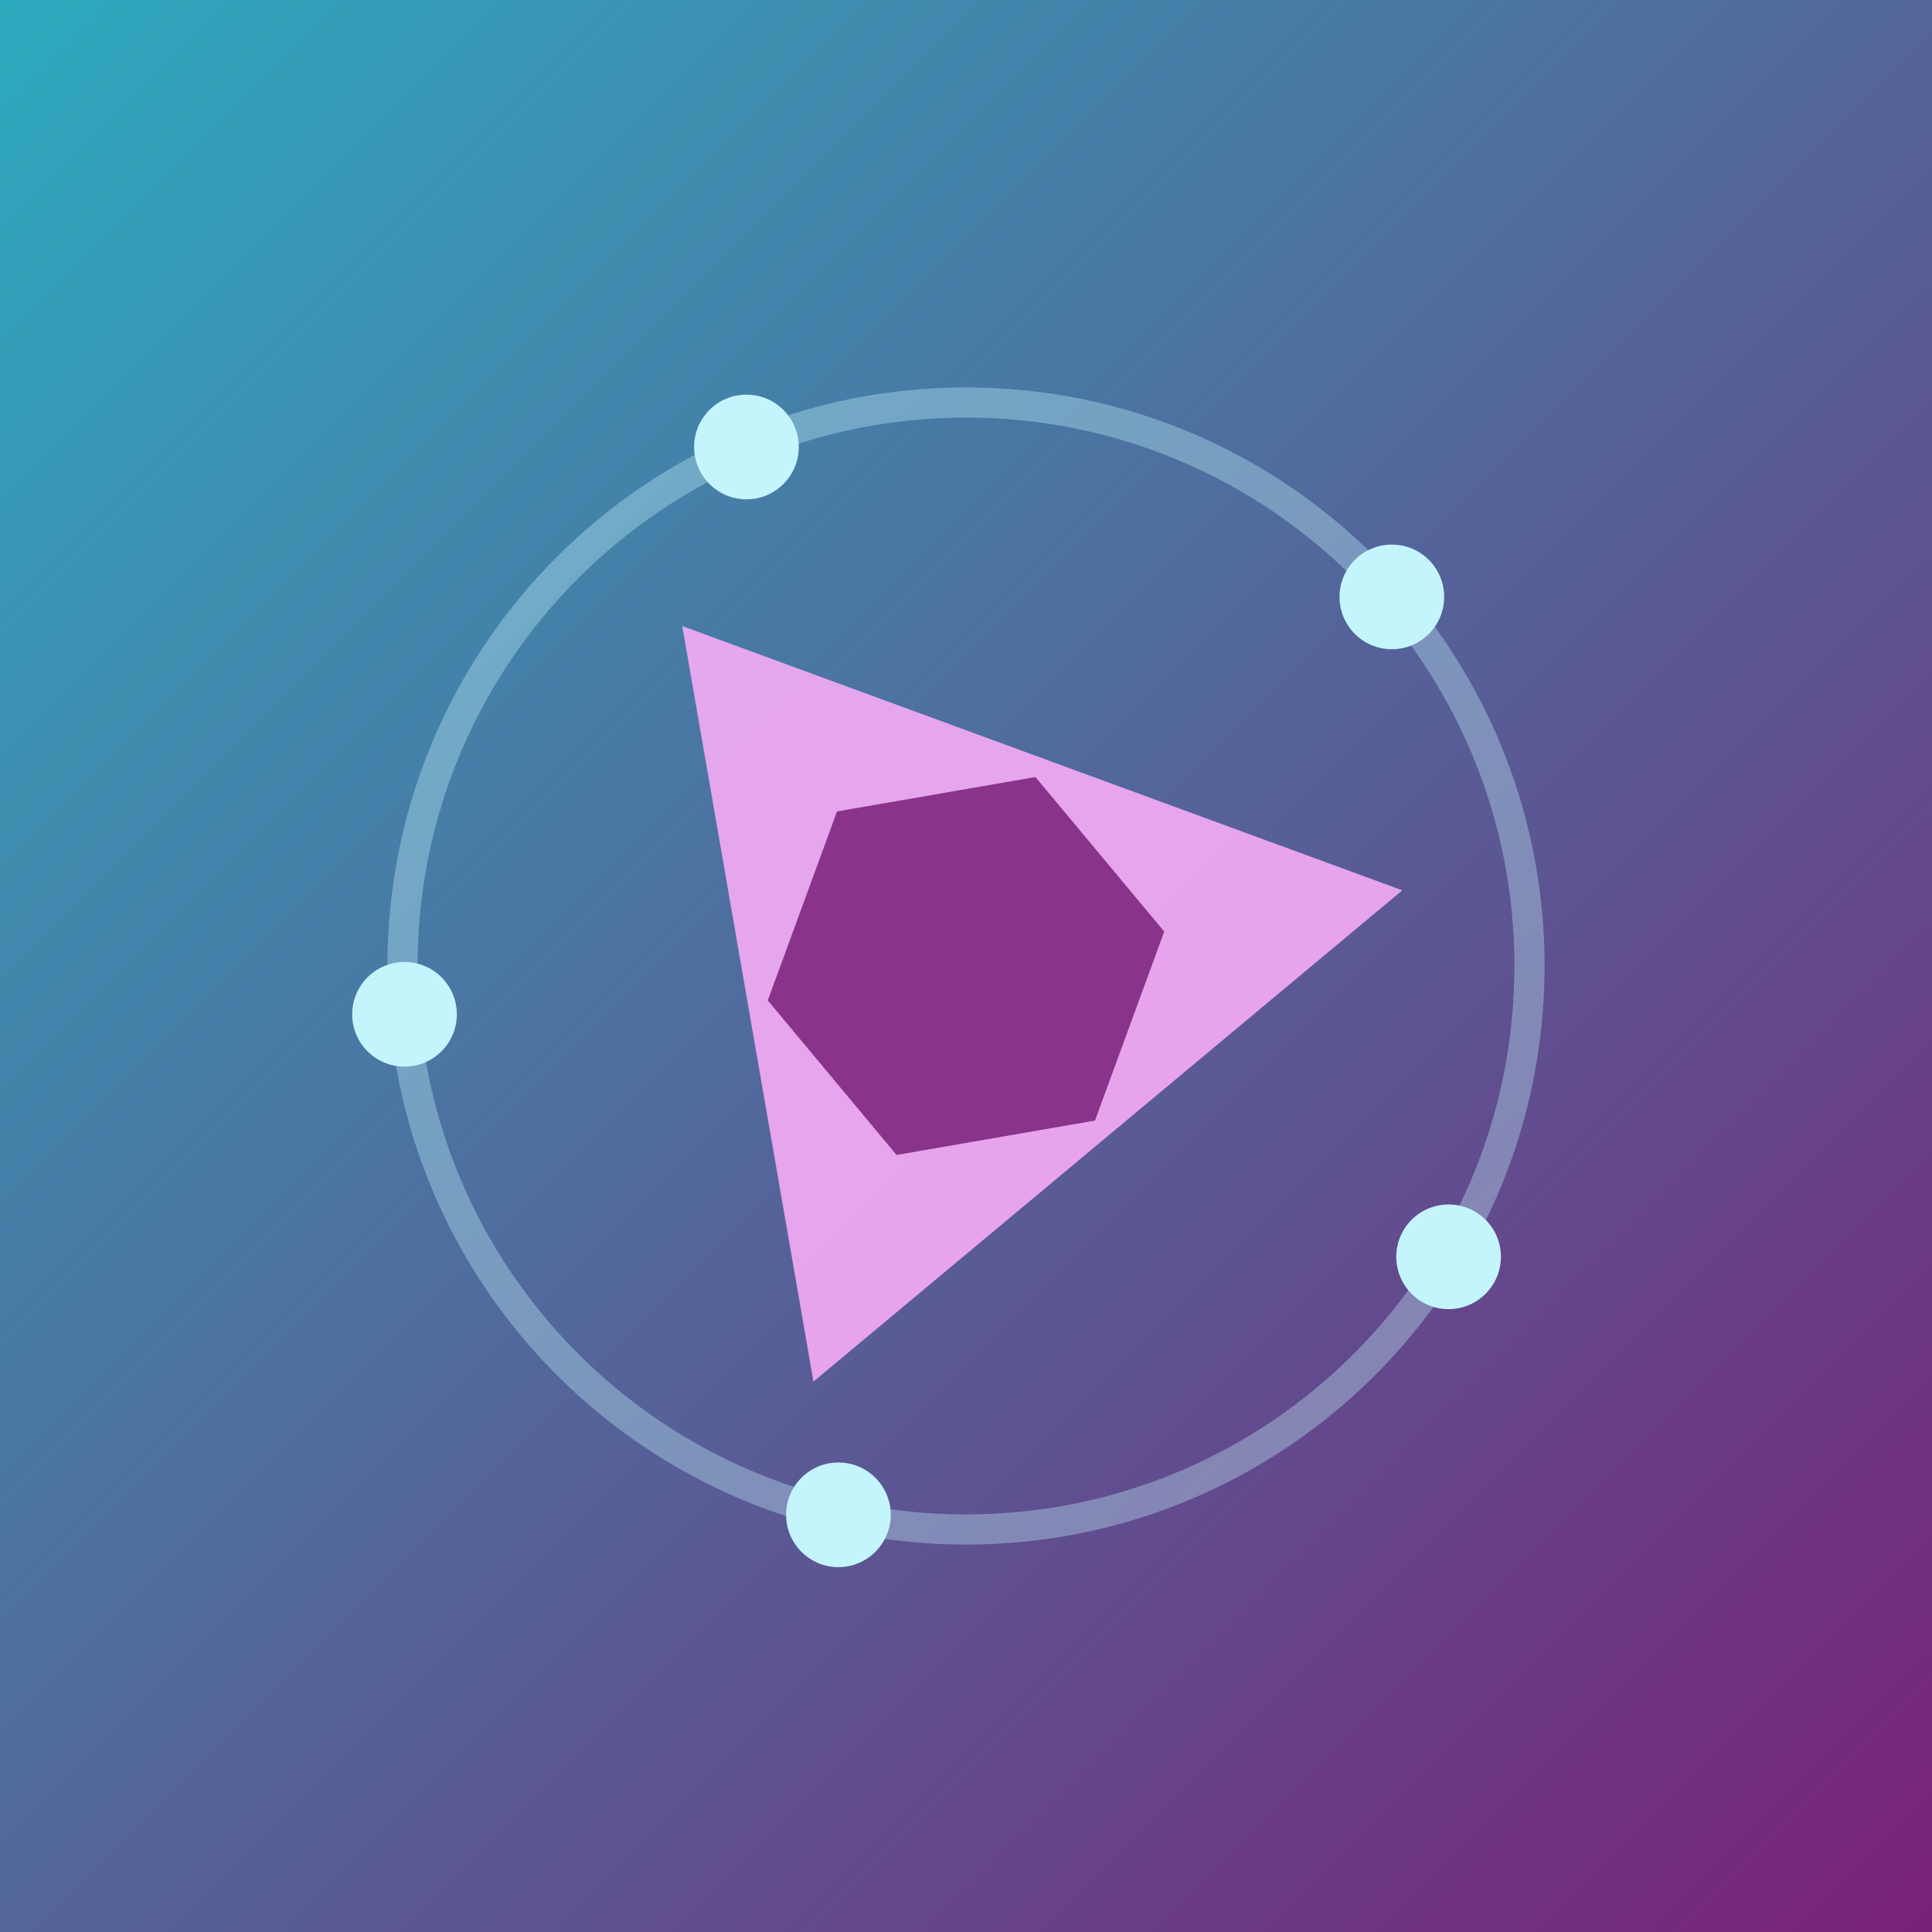
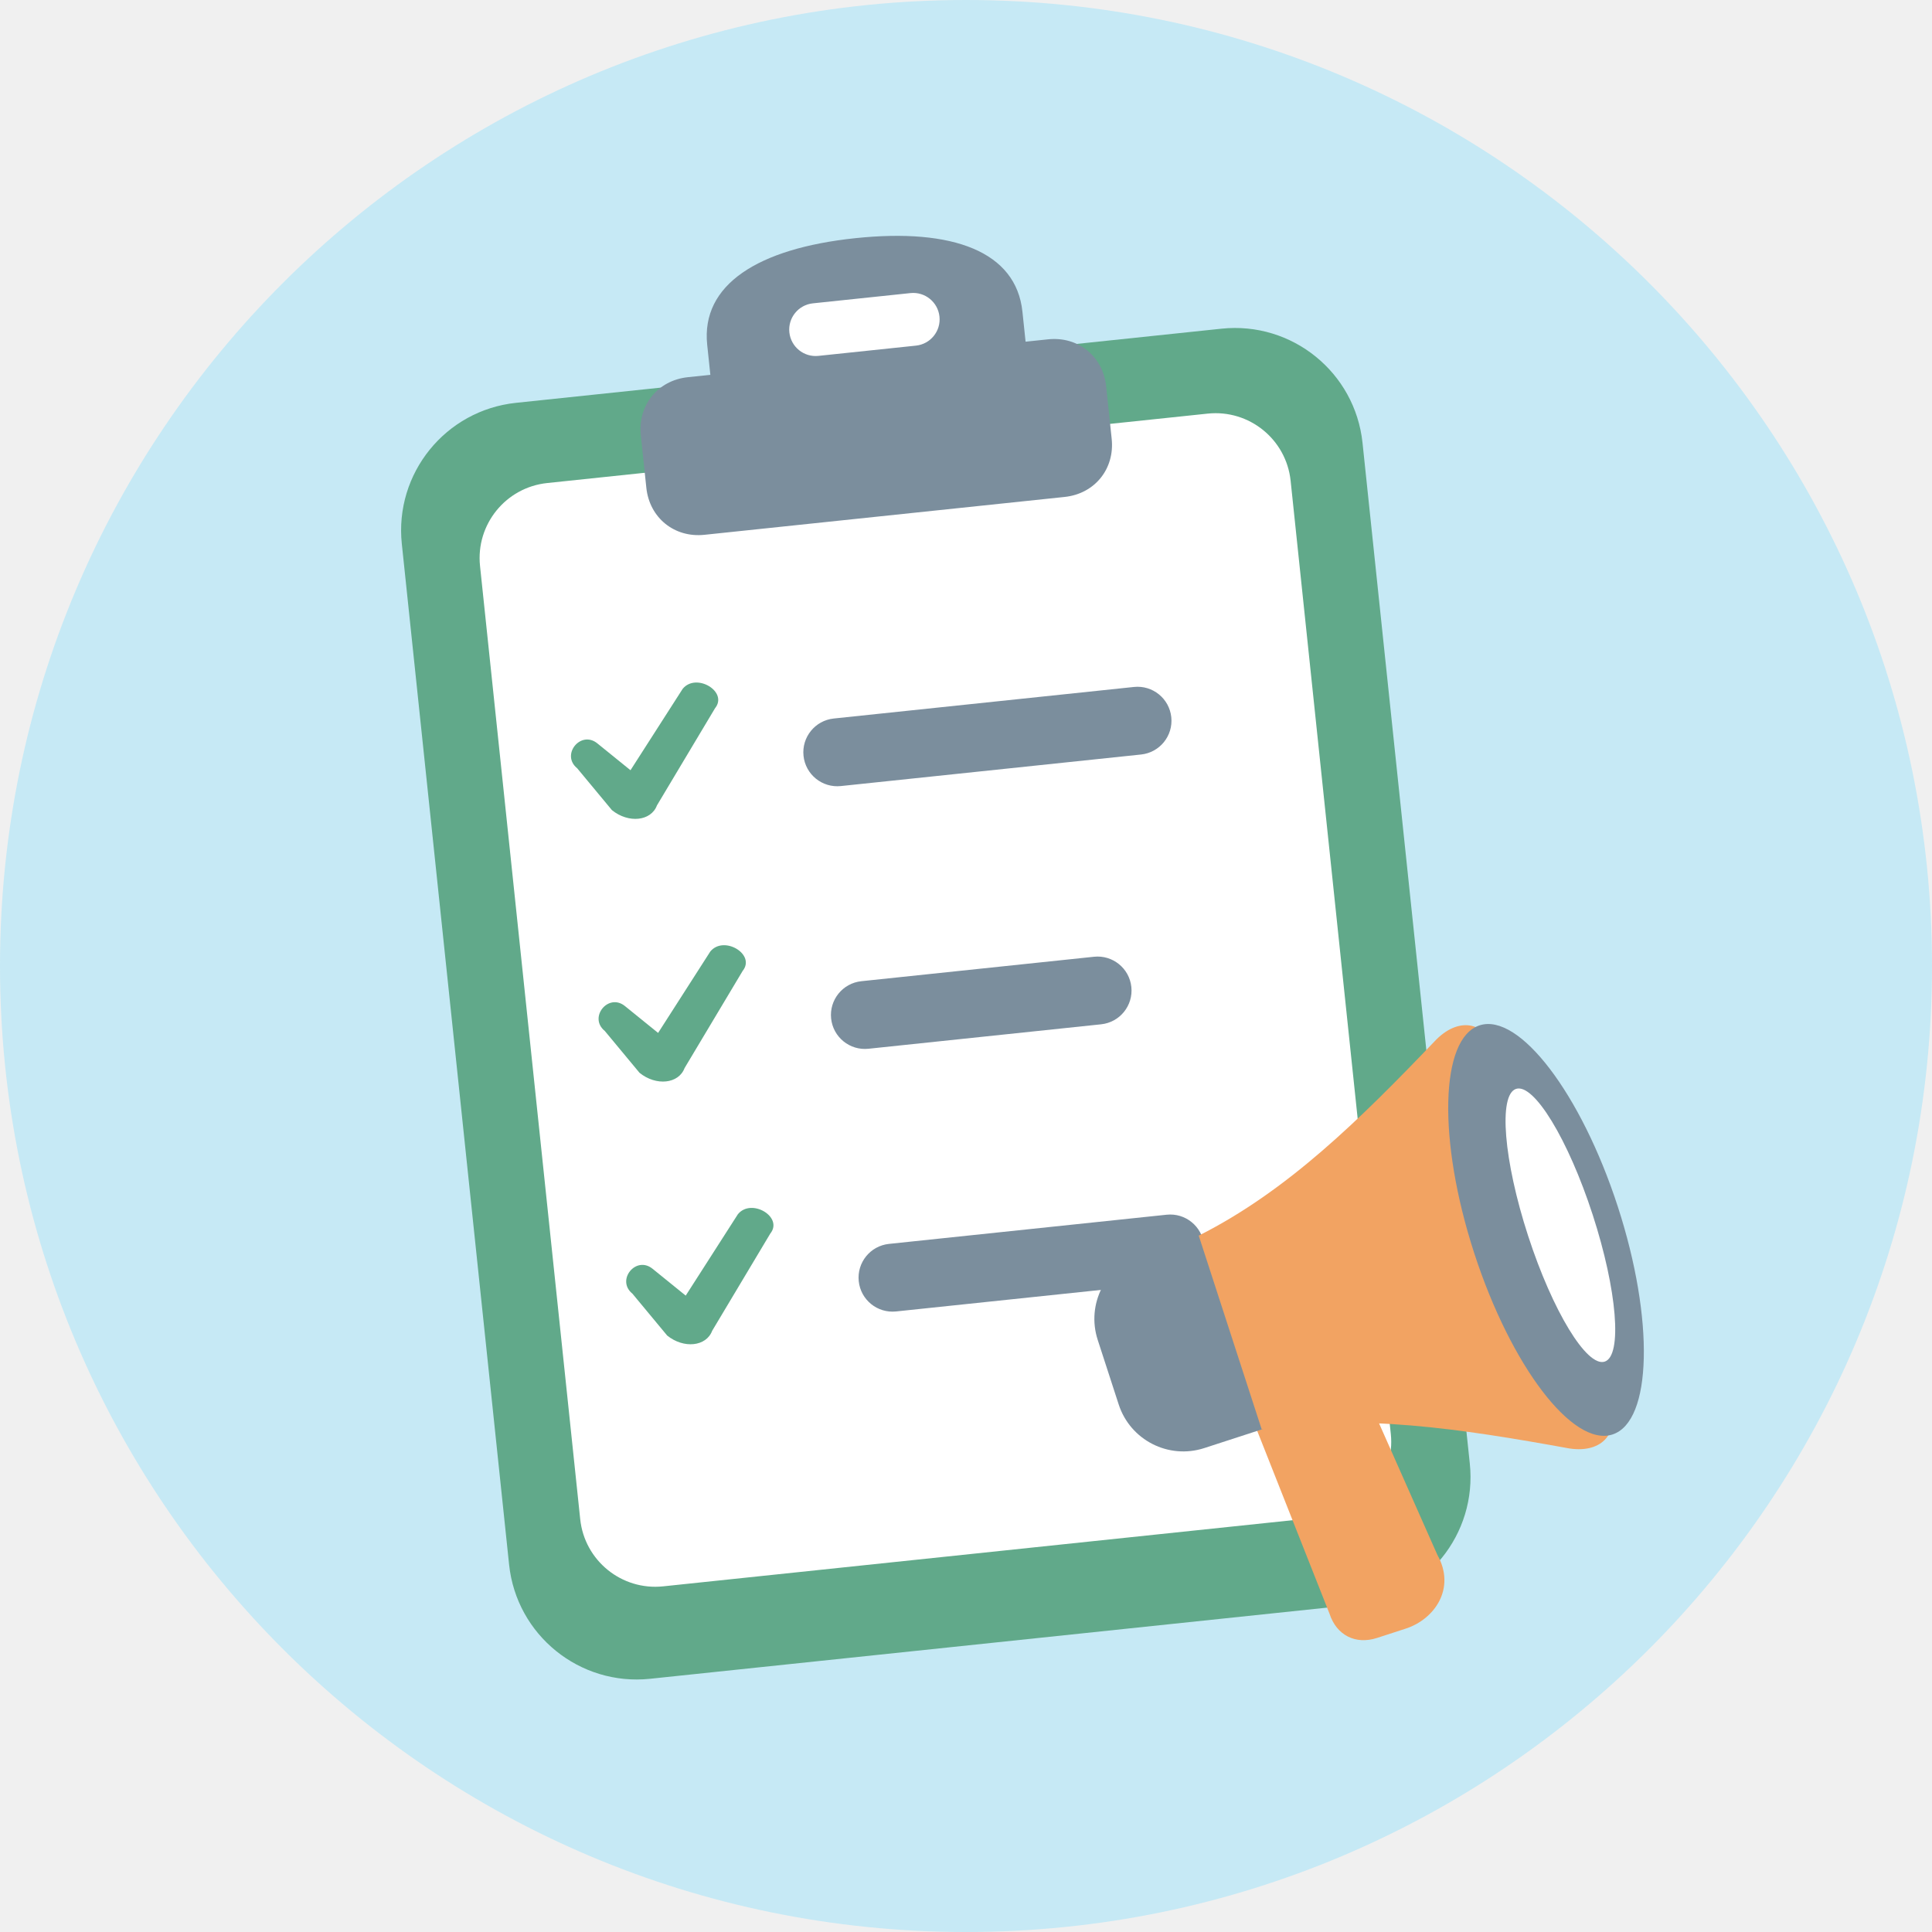
- <svg xmlns="http://www.w3.org/2000/svg" viewBox="0 0 96 96" width="96" height="96" role="img" aria-label="散修头像">
+ <svg xmlns="http://www.w3.org/2000/svg" viewBox="0 0 256 256" width="256" height="256" role="img" aria-label="唐一诺的清单夹板与橙色小喇叭">
  <defs>
-     <linearGradient id="g" x1="0" y1="0" x2="1" y2="1">
-       <stop offset="0" stop-color="hsl(188, 62%, 46%)" />
-       <stop offset="1" stop-color="hsl(300, 58%, 30%)" />
-     </linearGradient>
+     <clipPath id="avatar">
+       <circle cx="128" cy="128" r="128" />
+     </clipPath>
  </defs>
-   <rect width="96" height="96" fill="url(#g)" />
-   <circle cx="48.0" cy="48.0" r="28" fill="none" stroke="hsl(188, 90%, 88%)" stroke-opacity=".35" stroke-width="1.5" />
-   <polygon points="69.68,44.24 40.42,68.65 33.90,31.11" fill="hsl(300, 80%, 82%)" fill-opacity=".9" />
-   <polygon points="38.15,49.71 41.59,40.32 51.45,38.61 57.85,46.29 54.41,55.68 44.55,57.39" fill="hsl(300, 58%, 30%)" fill-opacity=".85" />
-   <circle cx="20.10" cy="50.40" r="2.60" fill="hsl(188, 90%, 88%)" />
-   <circle cx="37.09" cy="22.21" r="2.60" fill="hsl(188, 90%, 88%)" />
-   <circle cx="69.16" cy="29.66" r="2.60" fill="hsl(188, 90%, 88%)" />
-   <circle cx="71.98" cy="62.45" r="2.60" fill="hsl(188, 90%, 88%)" />
-   <circle cx="41.66" cy="75.27" r="2.60" fill="hsl(188, 90%, 88%)" />
+   <circle cx="128" cy="128" r="128" fill="#C6E9F5" />
+   <g clip-path="url(#avatar)">
+     <g transform="rotate(-6 124 133)">
+       <rect x="60" y="48" width="128" height="170" rx="17" fill="#61A98A" />
+       <rect x="70" y="59" width="108" height="147" rx="10" fill="#FFFFFF" />
+       <path d="M103 47V43C103 35 111 31 124 31C137 31 145 35 145 43V47H148C152 47 155 50 155 54V61C155 65 152 68 148 68H100C96 68 93 65 93 61V54C93 50 96 47 100 47Z" fill="#7B8E9D" />
+       <rect x="114" y="39" width="20" height="7" rx="3.5" fill="#FFFFFF" />
+       <path d="M80 97C78 95 81 92 83 94L87 98L95 88C97 86 101 89 99 91L90 103C89 105 86 105 84 103Z" fill="#61A98A" />
+       <rect x="110" y="94" width="49" height="9" rx="4.5" fill="#7B8E9D" />
+       <path d="M80 132C78 130 81 127 83 129L87 133L95 123C97 121 101 124 99 126L90 138C89 140 86 140 84 138Z" fill="#61A98A" />
+       <rect x="110" y="129" width="40" height="9" rx="4.5" fill="#7B8E9D" />
+       <path d="M80 167C78 165 81 162 83 164L87 168L95 158C97 156 101 159 99 161L90 173C89 175 86 175 84 173Z" fill="#61A98A" />
+       <rect x="110" y="164" width="46" height="9" rx="4.5" fill="#7B8E9D" />
+     </g>
+     <g transform="rotate(-18 179 174)">
+       <path d="M162 179H177L180 208C181 213 177 216 173 216H169C166 216 164 214 164 211Z" fill="#F2A362" />
+       <rect x="146" y="158" width="29" height="27" rx="9" fill="#7B8E9D" />
+       <path d="M163 158C176 156 188 150 201 143C205 141 208 143 208 147V196C208 200 205 202 201 200C188 193 176 187 163 185Z" fill="#F2A362" />
+       <ellipse cx="207" cy="171.5" rx="10" ry="28.5" fill="#7B8E9D" />
+       <ellipse cx="209" cy="171.5" rx="4.5" ry="19" fill="#FFFFFF" />
+     </g>
+   </g>
</svg>
